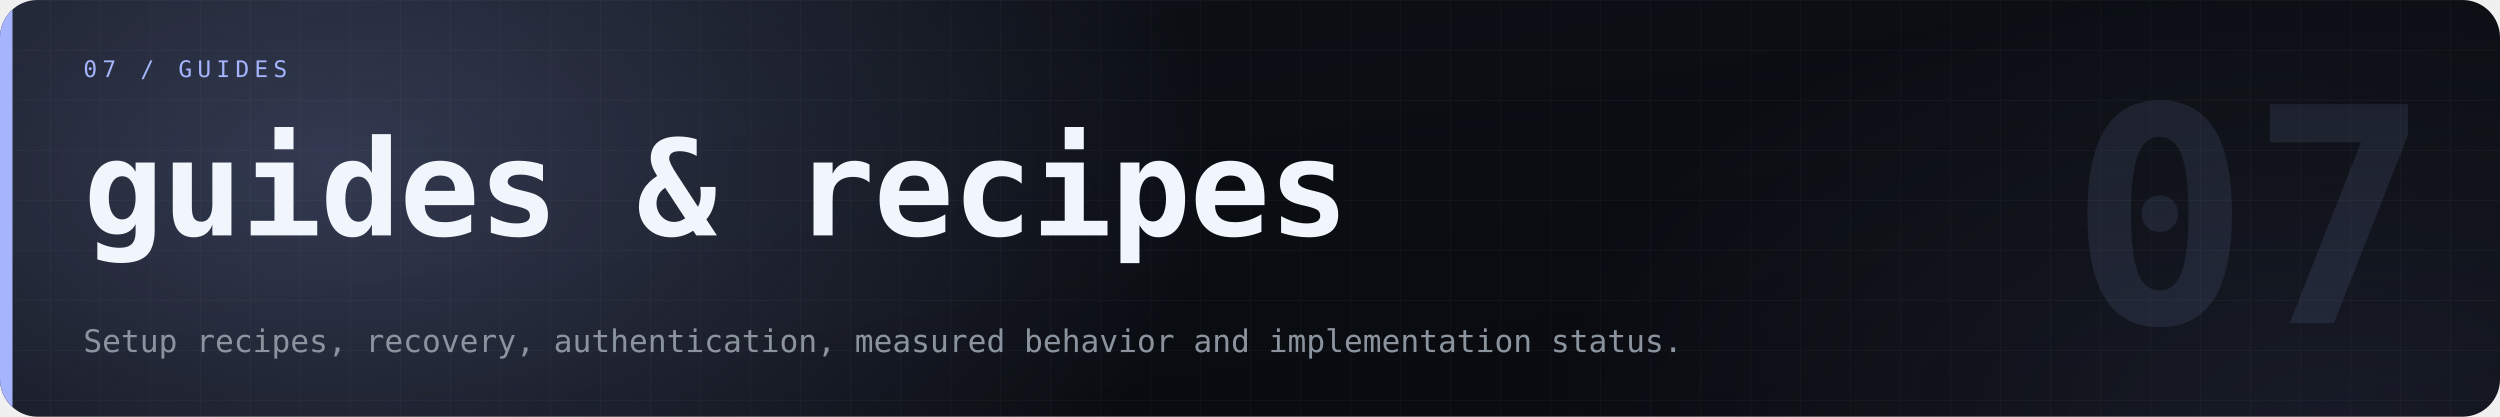
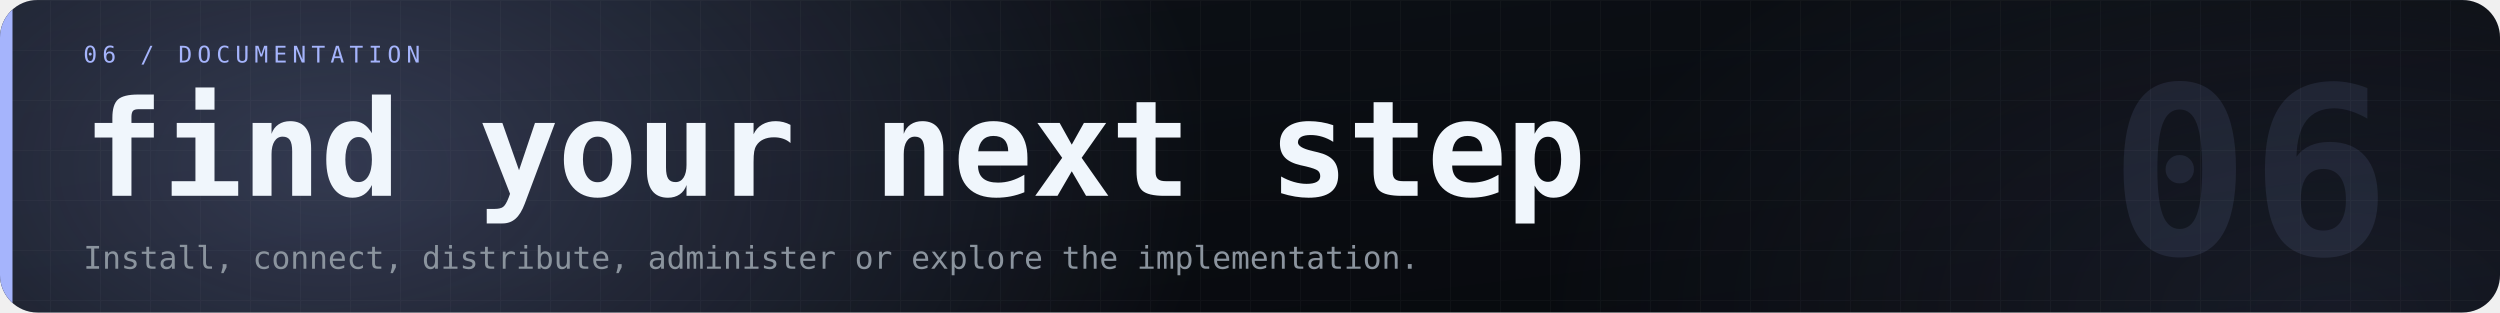
- <svg xmlns="http://www.w3.org/2000/svg" viewBox="0 0 1200 200" width="1200" height="200" role="img" aria-labelledby="t-chapter-guides d-chapter-guides">
+ <svg xmlns="http://www.w3.org/2000/svg" viewBox="0 0 1200 150" width="1200" height="150" role="img" aria-labelledby="t-chapter-guides d-chapter-guides">
  <defs>
    <linearGradient id="bg-chapter-guides" x1="0" y1="0" x2="1" y2="1">
      <stop offset="0" stop-color="#0d1117" />
      <stop offset="1" stop-color="#07090d" />
    </linearGradient>
    <radialGradient id="glow-chapter-guides" cx="0.5" cy="0.5" r="0.5">
      <stop offset="0" stop-color="#a5b4fc" stop-opacity="0.26" />
      <stop offset="1" stop-color="#a5b4fc" stop-opacity="0" />
    </radialGradient>
    <pattern id="grid-chapter-guides" width="24" height="24" patternUnits="userSpaceOnUse">
      <path d="M24 0H0V24" fill="none" stroke="#ffffff" stroke-opacity="0.028" stroke-width="1" />
    </pattern>
    <marker id="arrow-chapter-guides" viewBox="0 0 10 10" refX="8" refY="5" markerWidth="8" markerHeight="8" orient="auto-start-reverse">
      <path d="M0 0 L10 5 L0 10 Z" fill="#a5b4fc" />
    </marker>
    <clipPath id="frame-chapter-guides">
-       <rect x="0" y="0" width="1200" height="200" rx="18" />
+       <rect x="0" y="0" width="1200" height="150" rx="18" />
    </clipPath>
  </defs>
  <g clip-path="url(#frame-chapter-guides)" font-family="ui-monospace, SFMono-Regular, 'JetBrains Mono', Menlo, Consolas, monospace">
-     <rect width="1200" height="200" fill="url(#bg-chapter-guides)" />
-     <rect width="1200" height="200" fill="url(#grid-chapter-guides)" />
+     <rect width="1200" height="150" fill="url(#bg-chapter-guides)" />
+     <rect width="1200" height="150" fill="url(#grid-chapter-guides)" />
    <ellipse cx="160" cy="80" rx="420" ry="260" fill="url(#glow-chapter-guides)" />
-     <ellipse cx="1120" cy="200" rx="380" ry="220" fill="url(#glow-chapter-guides)" opacity="0.4" />
-     <rect x="0" y="0" width="6" height="200" fill="#a5b4fc" />
-     <text x="40" y="37" font-size="11" fill="#a5b4fc" letter-spacing="2.5">07 / GUIDES</text>
-     <text x="40" y="113" font-size="64" font-weight="700" fill="#f0f6fc" letter-spacing="-0.6">guides &amp; recipes</text>
-     <text x="40" y="169" font-size="15" fill="#8b949e">Setup recipes, recovery, authentication, measured behavior and implementation status.</text>
-     <text x="1080" y="155" font-size="144" font-weight="700" fill="#a5b4fc" fill-opacity="0.10" text-anchor="middle">07</text>
+     <ellipse cx="1120" cy="150" rx="380" ry="220" fill="url(#glow-chapter-guides)" opacity="0.4" />
+     <rect x="0" y="0" width="6" height="150" fill="#a5b4fc" />
+     <text x="40" y="30" font-size="11" fill="#a5b4fc" letter-spacing="2.5">06 / DOCUMENTATION</text>
+     <text x="40" y="94" font-size="64" font-weight="700" fill="#f0f6fc" letter-spacing="-0.6">find your next step</text>
+     <text x="40" y="129" font-size="15" fill="#8b949e">Install, connect, distribute, administer or explore the implementation.</text>
+     <text x="1080" y="122" font-size="112" font-weight="700" fill="#a5b4fc" fill-opacity="0.10" text-anchor="middle">06</text>
  </g>
</svg>
